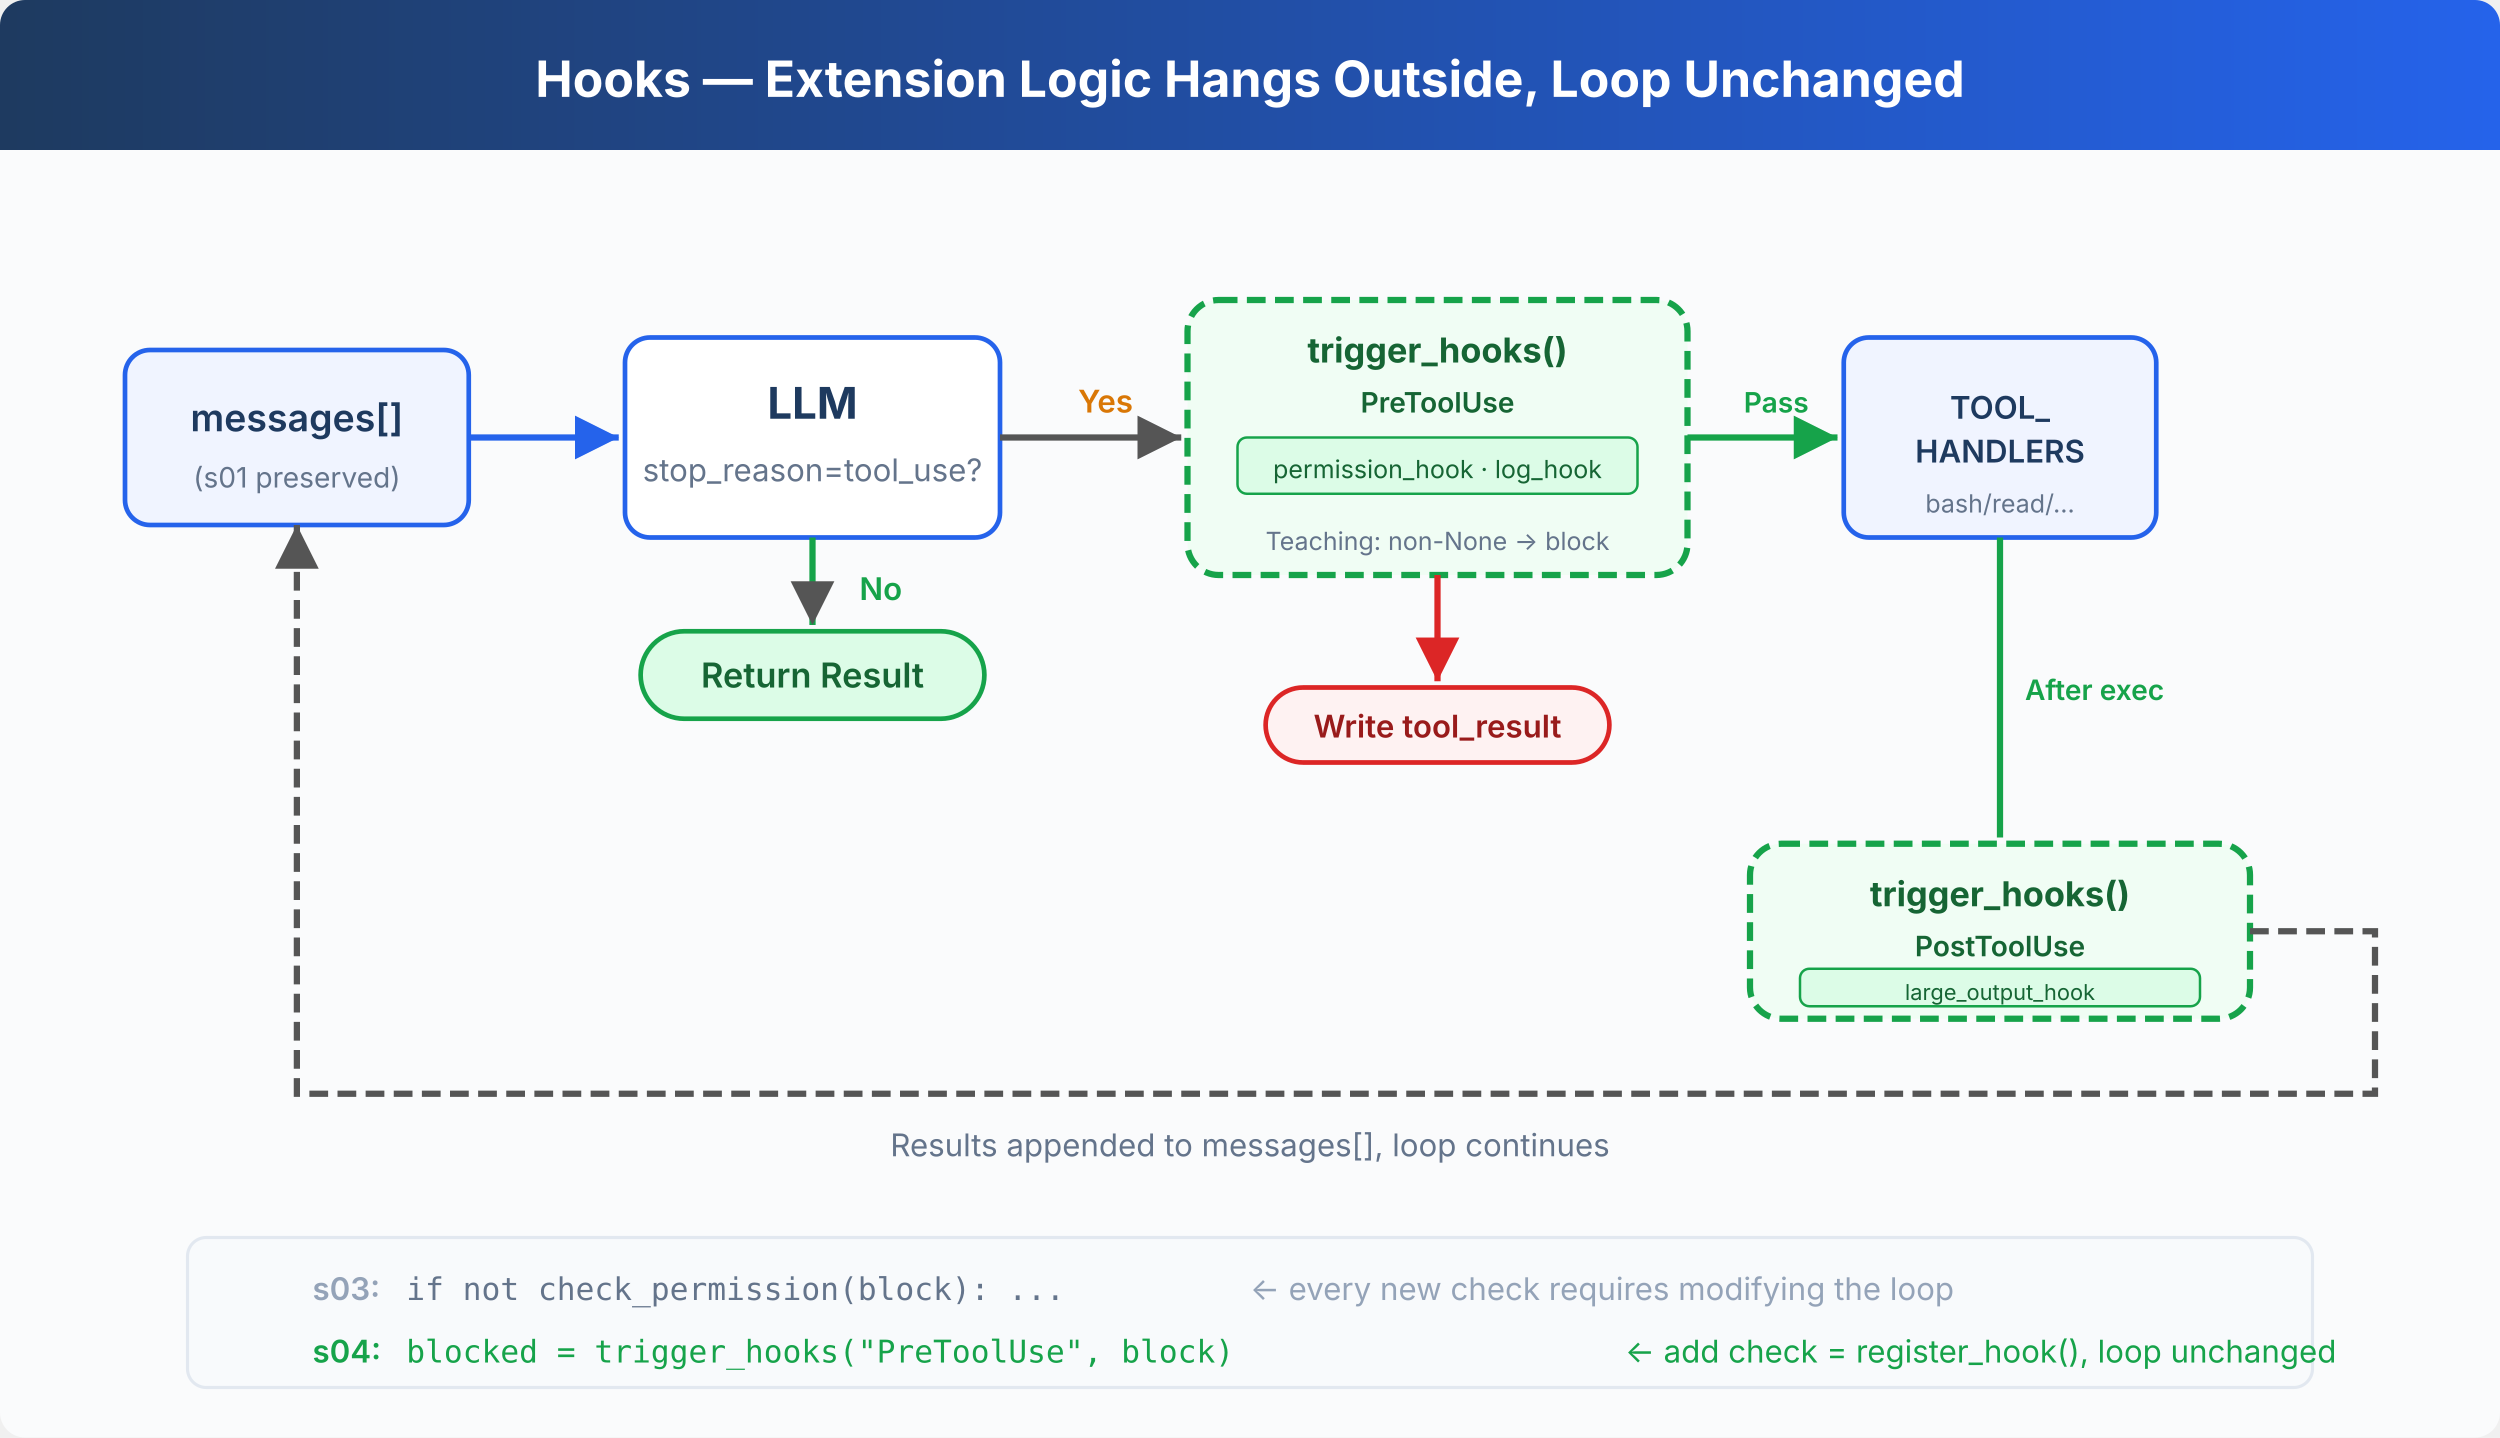
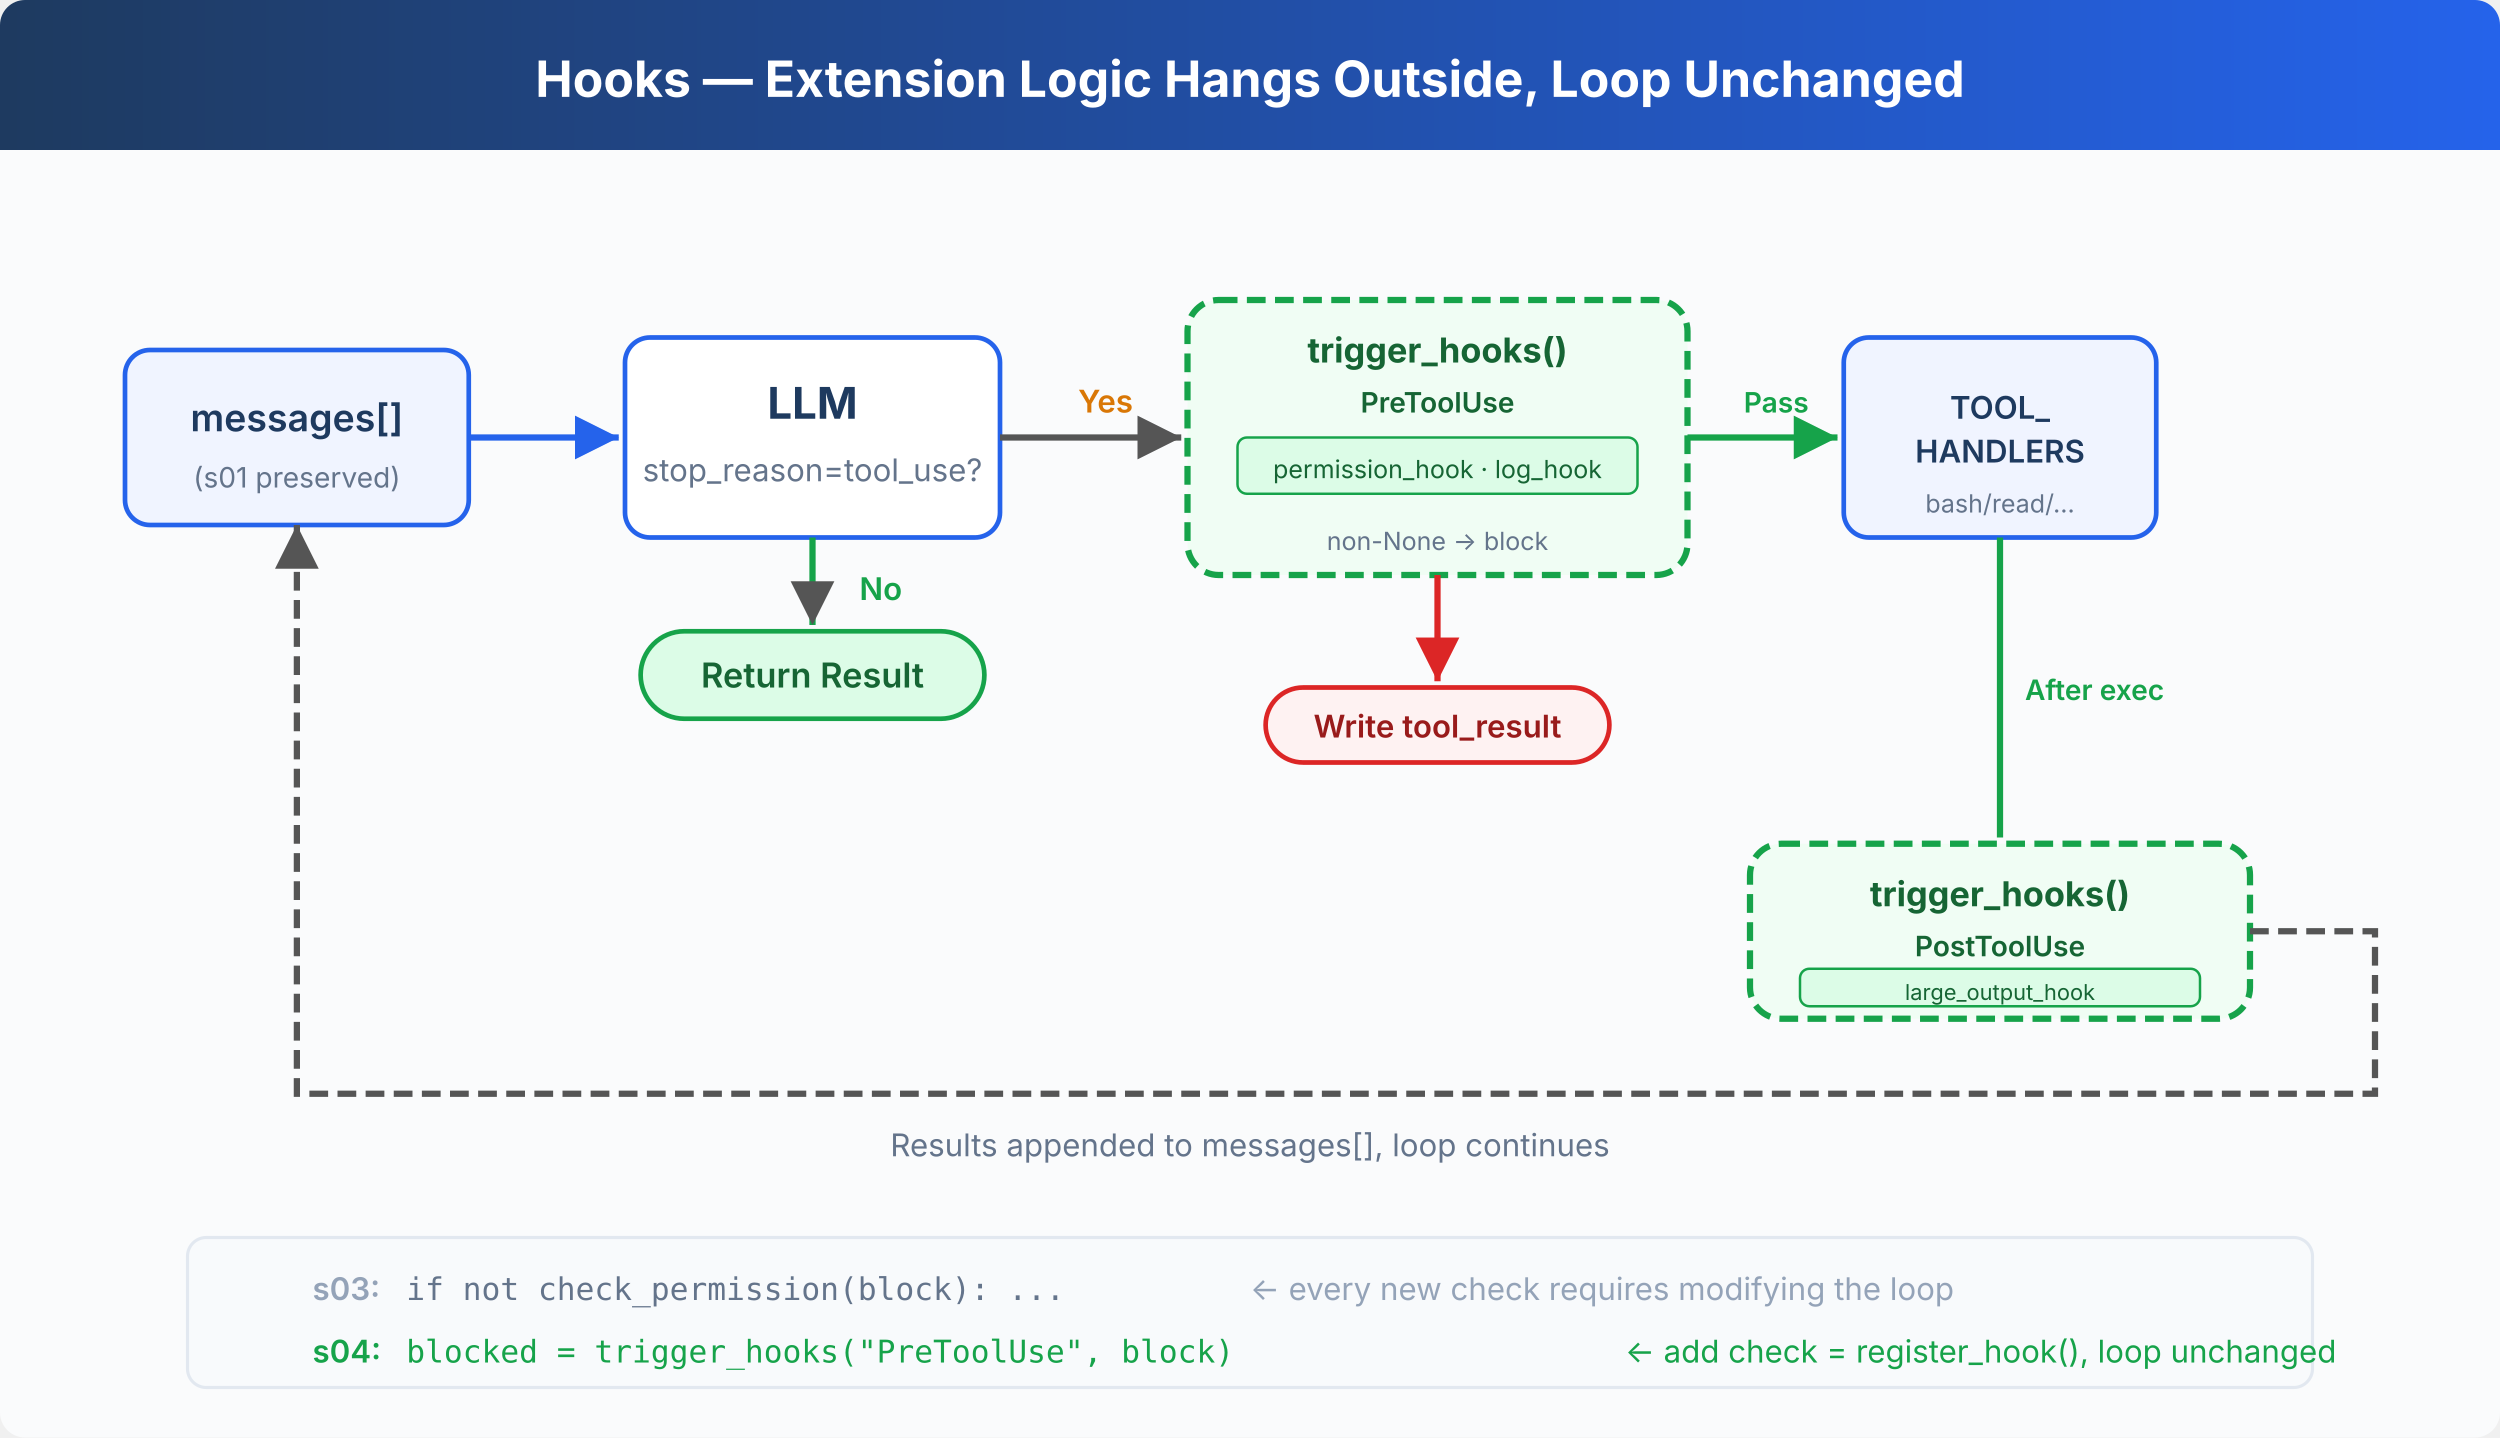
<svg xmlns="http://www.w3.org/2000/svg" viewBox="0 0 800 460" font-family="system-ui, -apple-system, sans-serif">
  <defs>
    <marker id="arrow" viewBox="0 0 10 10" refX="10" refY="5" markerWidth="7" markerHeight="7" orient="auto-start-reverse">
      <path d="M 0 0 L 10 5 L 0 10 z" fill="#555" />
    </marker>
    <marker id="arrow-blue" viewBox="0 0 10 10" refX="10" refY="5" markerWidth="7" markerHeight="7" orient="auto-start-reverse">
      <path d="M 0 0 L 10 5 L 0 10 z" fill="#2563eb" />
    </marker>
    <marker id="arrow-green" viewBox="0 0 10 10" refX="10" refY="5" markerWidth="7" markerHeight="7" orient="auto-start-reverse">
      <path d="M 0 0 L 10 5 L 0 10 z" fill="#16a34a" />
    </marker>
    <marker id="arrow-red" viewBox="0 0 10 10" refX="10" refY="5" markerWidth="7" markerHeight="7" orient="auto-start-reverse">
      <path d="M 0 0 L 10 5 L 0 10 z" fill="#dc2626" />
    </marker>
    <linearGradient id="header" x1="0" y1="0" x2="1" y2="0">
      <stop offset="0%" stop-color="#1e3a5f" />
      <stop offset="100%" stop-color="#2563eb" />
    </linearGradient>
  </defs>
  <rect width="800" height="460" fill="#fafbfc" rx="8" />
  <rect x="0" y="0" width="800" height="48" fill="url(#header)" rx="8" />
  <rect x="0" y="40" width="800" height="8" fill="url(#header)" />
  <text x="400" y="31" fill="#fff" font-size="16" font-weight="700" text-anchor="middle">Hooks — Extension Logic Hangs Outside, Loop Unchanged</text>
  <rect x="40" y="112" width="110" height="56" rx="8" fill="#f0f4ff" stroke="#2563eb" stroke-width="1.5" />
  <text x="95" y="138" fill="#1e3a5f" font-size="12" font-weight="600" text-anchor="middle">messages[]</text>
  <text x="95" y="156" fill="#64748b" font-size="9" text-anchor="middle">(s01 preserved)</text>
  <line x1="150" y1="140" x2="198" y2="140" stroke="#2563eb" stroke-width="2" marker-end="url(#arrow-blue)" />
  <rect x="200" y="108" width="120" height="64" rx="8" fill="#fff" stroke="#2563eb" stroke-width="1.5" />
  <text x="260" y="134" fill="#1e3a5f" font-size="14" font-weight="700" text-anchor="middle">LLM</text>
  <text x="260" y="154" fill="#64748b" font-size="10" text-anchor="middle">stop_reason=tool_use?</text>
  <line x1="260" y1="172" x2="260" y2="200" stroke="#16a34a" stroke-width="2" marker-end="url(#arrow)" />
  <text x="275" y="192" fill="#16a34a" font-size="10" font-weight="600">No</text>
  <rect x="205" y="202" width="110" height="28" rx="14" fill="#dcfce7" stroke="#16a34a" stroke-width="1.5" />
  <text x="260" y="220" fill="#166534" font-size="11" font-weight="600" text-anchor="middle">Return Result</text>
  <line x1="320" y1="140" x2="378" y2="140" stroke="#555" stroke-width="2" marker-end="url(#arrow)" />
  <text x="345" y="132" fill="#d97706" font-size="10" font-weight="600">Yes</text>
  <rect x="380" y="96" width="160" height="88" rx="10" fill="#f0fdf4" stroke="#16a34a" stroke-width="2" stroke-dasharray="6,3" />
  <text x="460" y="116" fill="#166534" font-size="11" font-weight="700" text-anchor="middle">trigger_hooks()</text>
  <text x="460" y="132" fill="#166534" font-size="9" font-weight="600" text-anchor="middle">PreToolUse</text>
  <rect x="396" y="140" width="128" height="18" rx="3" fill="#dcfce7" stroke="#16a34a" stroke-width="0.8" />
  <text x="460" y="153" fill="#166534" font-size="8" text-anchor="middle">permission_hook · log_hook</text>
-   <text x="460" y="176" fill="#64748b" font-size="8" text-anchor="middle">Teaching: non-None → block</text>
+   <text x="460" y="176" fill="#64748b" font-size="8" text-anchor="middle">non-None → block</text>
  <line x1="460" y1="184" x2="460" y2="218" stroke="#dc2626" stroke-width="2" marker-end="url(#arrow-red)" />
  <rect x="405" y="220" width="110" height="24" rx="12" fill="#fef2f2" stroke="#dc2626" stroke-width="1.5" />
  <text x="460" y="236" fill="#991b1b" font-size="10" font-weight="600" text-anchor="middle">Write tool_result</text>
  <line x1="540" y1="140" x2="588" y2="140" stroke="#16a34a" stroke-width="2" marker-end="url(#arrow-green)" />
  <text x="558" y="132" fill="#16a34a" font-size="9" font-weight="600">Pass</text>
  <rect x="590" y="108" width="100" height="64" rx="8" fill="#f0f4ff" stroke="#2563eb" stroke-width="1.5" />
  <text x="640" y="134" fill="#1e3a5f" font-size="10" font-weight="600" text-anchor="middle">TOOL_</text>
  <text x="640" y="148" fill="#1e3a5f" font-size="10" font-weight="600" text-anchor="middle">HANDLERS</text>
  <text x="640" y="164" fill="#64748b" font-size="8" text-anchor="middle">bash/read/...</text>
  <line x1="640" y1="172" x2="640" y2="268" stroke="#16a34a" stroke-width="2" />
  <text x="648" y="224" fill="#16a34a" font-size="9" font-weight="600">After exec</text>
  <rect x="560" y="270" width="160" height="56" rx="10" fill="#f0fdf4" stroke="#16a34a" stroke-width="2" stroke-dasharray="6,3" />
  <text x="640" y="290" fill="#166534" font-size="11" font-weight="700" text-anchor="middle">trigger_hooks()</text>
  <text x="640" y="306" fill="#166534" font-size="9" font-weight="600" text-anchor="middle">PostToolUse</text>
  <rect x="576" y="310" width="128" height="12" rx="3" fill="#dcfce7" stroke="#16a34a" stroke-width="0.8" />
  <text x="640" y="320" fill="#166534" font-size="7" text-anchor="middle">large_output_hook</text>
  <path d="M 720 298 L 760 298 L 760 350 L 95 350 L 95 168" fill="none" stroke="#555" stroke-width="2" marker-end="url(#arrow)" stroke-dasharray="6,3" />
  <text x="400" y="370" fill="#64748b" font-size="10" text-anchor="middle">Results appended to messages[], loop continues</text>
  <rect x="60" y="396" width="680" height="48" rx="6" fill="#f8fafc" stroke="#e2e8f0" stroke-width="1" />
  <text x="100" y="416" fill="#94a3b8" font-size="10" font-weight="600">s03:</text>
  <text x="130" y="416" fill="#64748b" font-size="10" font-family="monospace">if not check_permission(block): ...</text>
  <text x="400" y="416" fill="#94a3b8" font-size="10">← every new check requires modifying the loop</text>
  <text x="100" y="436" fill="#16a34a" font-size="10" font-weight="600">s04:</text>
  <text x="130" y="436" fill="#16a34a" font-size="10" font-family="monospace">blocked = trigger_hooks("PreToolUse", block)</text>
  <text x="520" y="436" fill="#16a34a" font-size="10">← add check = register_hook(), loop unchanged</text>
</svg>
